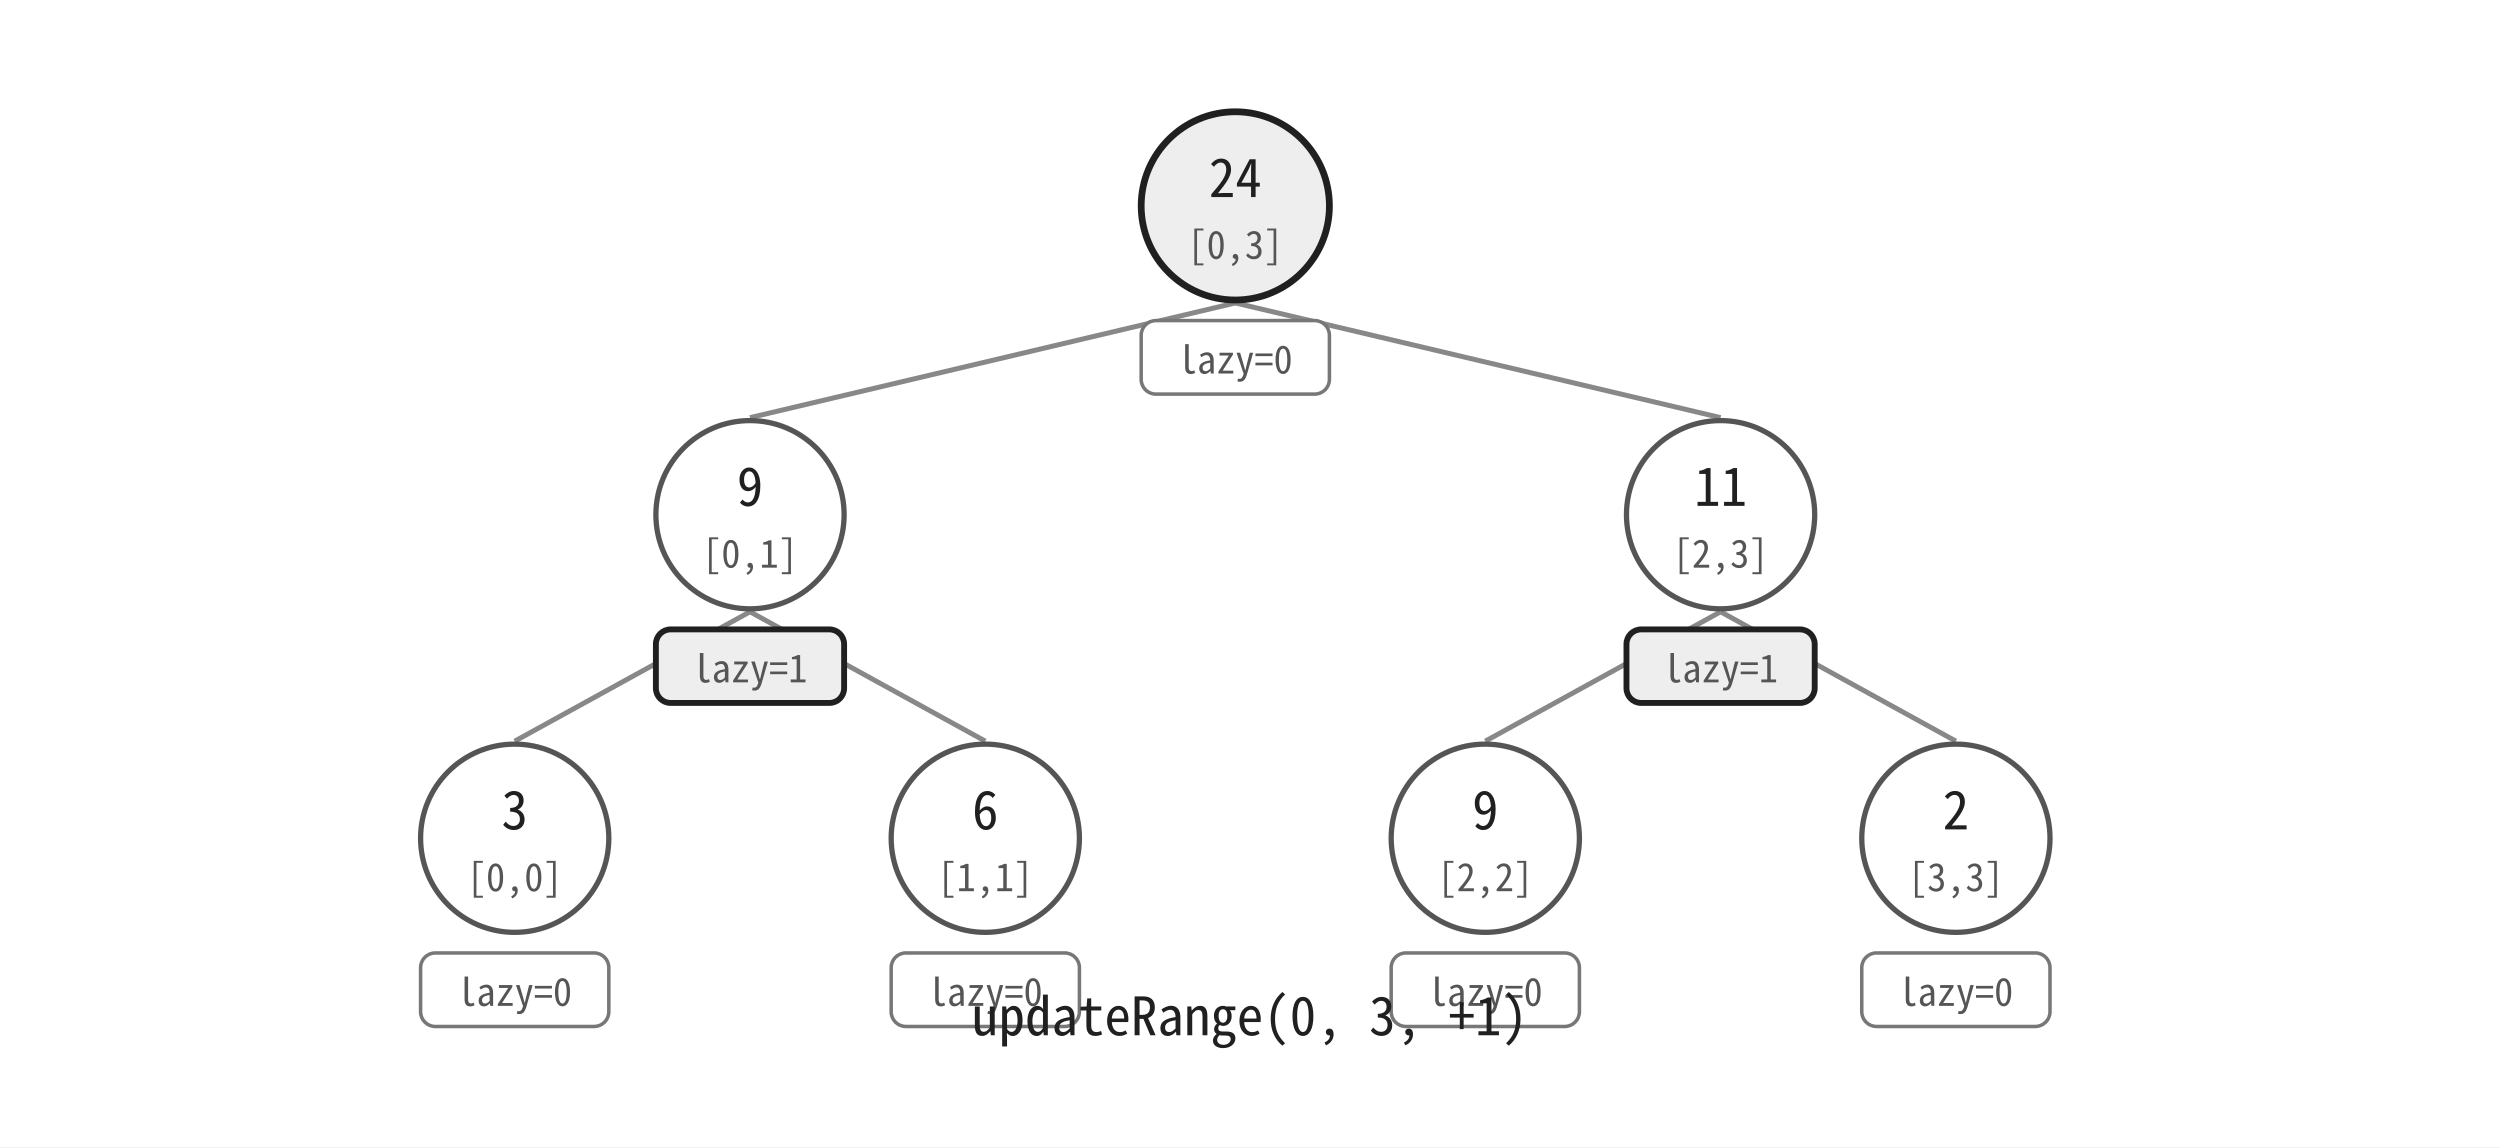
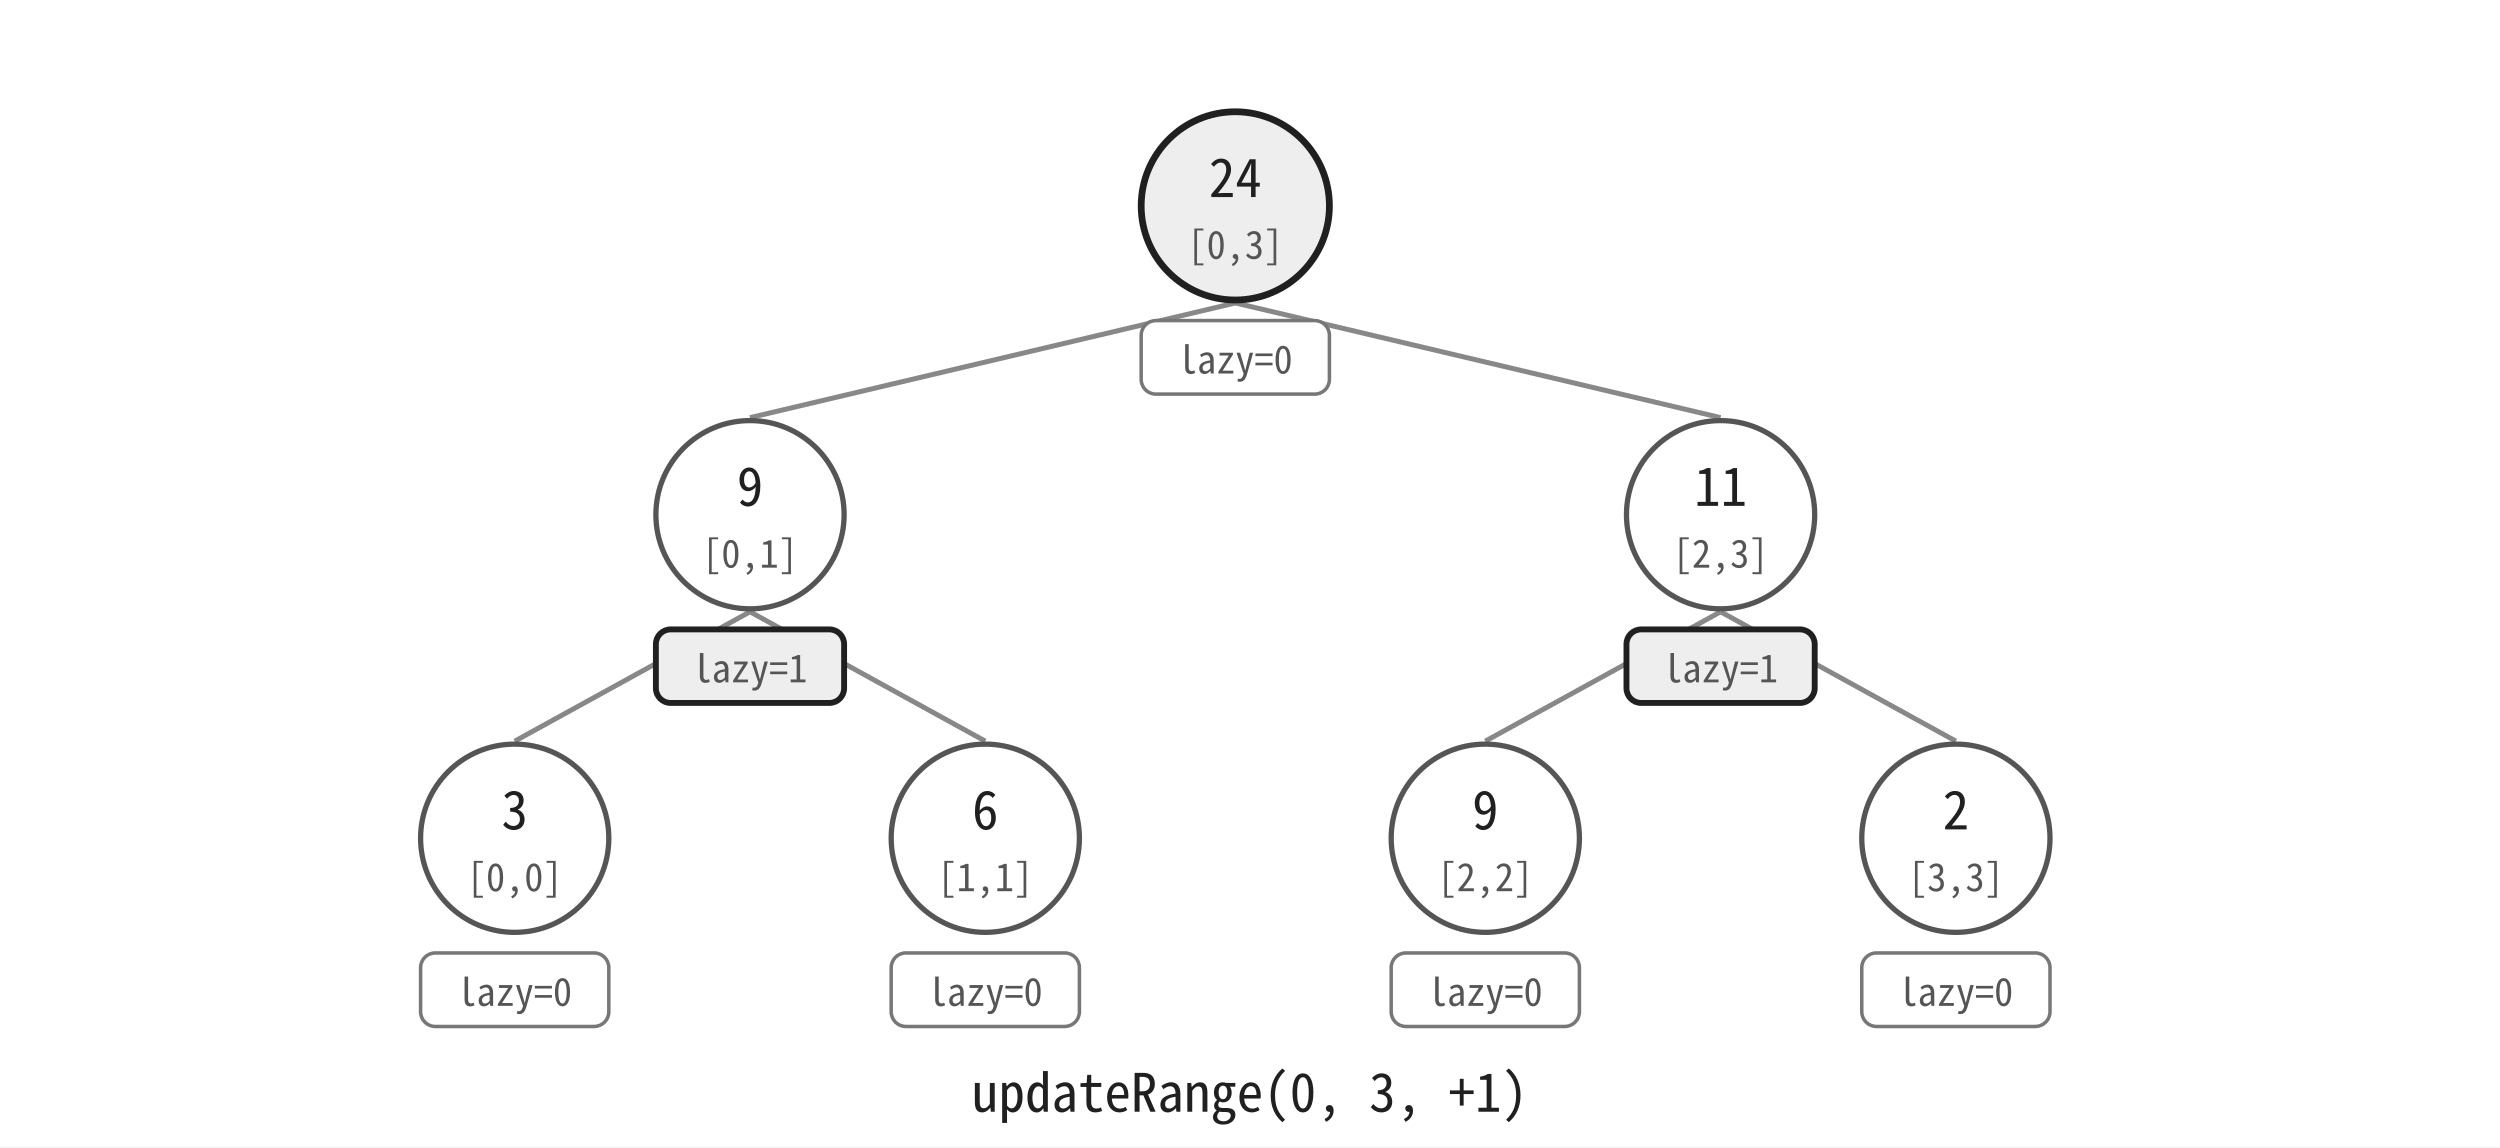
<svg xmlns="http://www.w3.org/2000/svg" width="850" height="390" viewBox="0 0 850 390">
  <rect width="100%" height="100%" fill="white" />
  <style>
text{font-family:"JetBrains Mono","Consolas","Noto Sans Mono CJK KR",monospace;fill:#202020}
.label{font-size:18px}.small{font-size:14px;fill:#555}.tiny{font-size:13px;fill:#555}
.node{fill:white;stroke:#555;stroke-width:1.8}.nodeHi{fill:#eee;stroke:#202020;stroke-width:2.3}
.lazy{fill:white;stroke:#777;stroke-width:1.2;rx:5}.lazyHi{fill:#eee;stroke:#202020;stroke-width:2;rx:5}
.edge{fill:none;stroke:#888;stroke-width:1.7}.edgeHi{fill:none;stroke:#202020;stroke-width:3.2}
.cell{fill:white;stroke:#777;stroke-width:1.2}.cellHi{fill:#eee;stroke:#202020;stroke-width:2}
.arrow{fill:none;stroke:#202020;stroke-width:1.7;marker-end:url(#arrow)}
.guide{fill:none;stroke:#777;stroke-width:1.5;stroke-dasharray:6 5;marker-end:url(#arrowGray)}
</style>
  <defs>
    <marker id="arrow" markerWidth="9" markerHeight="9" refX="7" refY="3" orient="auto">
      <path d="M0,0 L0,6 L8,3 z" fill="#202020" />
    </marker>
    <marker id="arrowGray" markerWidth="9" markerHeight="9" refX="7" refY="3" orient="auto">
      <path d="M0,0 L0,6 L8,3 z" fill="#777" />
    </marker>
  </defs>
  <line x1="420" y1="103" x2="255" y2="142" class="edge" />
  <line x1="420" y1="103" x2="585" y2="142" class="edge" />
  <line x1="255" y1="208" x2="175" y2="252" class="edge" />
  <line x1="255" y1="208" x2="335" y2="252" class="edge" />
  <line x1="585" y1="208" x2="505" y2="252" class="edge" />
  <line x1="585" y1="208" x2="665" y2="252" class="edge" />
  <circle cx="420" cy="70" r="32" class="nodeHi" />
  <text x="420" y="67" text-anchor="middle" class="label">24</text>
  <text x="420" y="88" text-anchor="middle" class="tiny">[0,3]</text>
  <rect x="388" y="109" width="64" height="25" class="lazy" />
  <text x="420" y="127" text-anchor="middle" class="tiny">lazy=0</text>
  <circle cx="255" cy="175" r="32" class="node" />
  <text x="255" y="172" text-anchor="middle" class="label">9</text>
  <text x="255" y="193" text-anchor="middle" class="tiny">[0,1]</text>
  <rect x="223" y="214" width="64" height="25" class="lazyHi" />
  <text x="255" y="232" text-anchor="middle" class="tiny">lazy=1</text>
  <circle cx="585" cy="175" r="32" class="node" />
  <text x="585" y="172" text-anchor="middle" class="label">11</text>
  <text x="585" y="193" text-anchor="middle" class="tiny">[2,3]</text>
  <rect x="553" y="214" width="64" height="25" class="lazyHi" />
  <text x="585" y="232" text-anchor="middle" class="tiny">lazy=1</text>
  <circle cx="175" cy="285" r="32" class="node" />
  <text x="175" y="282" text-anchor="middle" class="label">3</text>
  <text x="175" y="303" text-anchor="middle" class="tiny">[0,0]</text>
  <rect x="143" y="324" width="64" height="25" class="lazy" />
  <text x="175" y="342" text-anchor="middle" class="tiny">lazy=0</text>
  <circle cx="335" cy="285" r="32" class="node" />
  <text x="335" y="282" text-anchor="middle" class="label">6</text>
  <text x="335" y="303" text-anchor="middle" class="tiny">[1,1]</text>
  <rect x="303" y="324" width="64" height="25" class="lazy" />
  <text x="335" y="342" text-anchor="middle" class="tiny">lazy=0</text>
  <circle cx="505" cy="285" r="32" class="node" />
  <text x="505" y="282" text-anchor="middle" class="label">9</text>
  <text x="505" y="303" text-anchor="middle" class="tiny">[2,2]</text>
  <rect x="473" y="324" width="64" height="25" class="lazy" />
  <text x="505" y="342" text-anchor="middle" class="tiny">lazy=0</text>
  <circle cx="665" cy="285" r="32" class="node" />
  <text x="665" y="282" text-anchor="middle" class="label">2</text>
  <text x="665" y="303" text-anchor="middle" class="tiny">[3,3]</text>
  <rect x="633" y="324" width="64" height="25" class="lazy" />
  <text x="665" y="342" text-anchor="middle" class="tiny">lazy=0</text>
-   <text x="425" y="352" text-anchor="middle" class="label">updateRange(0, 3, +1)</text>
+   <text x="425" y="378" text-anchor="middle" class="label">updateRange(0, 3, +1)</text>
</svg>
